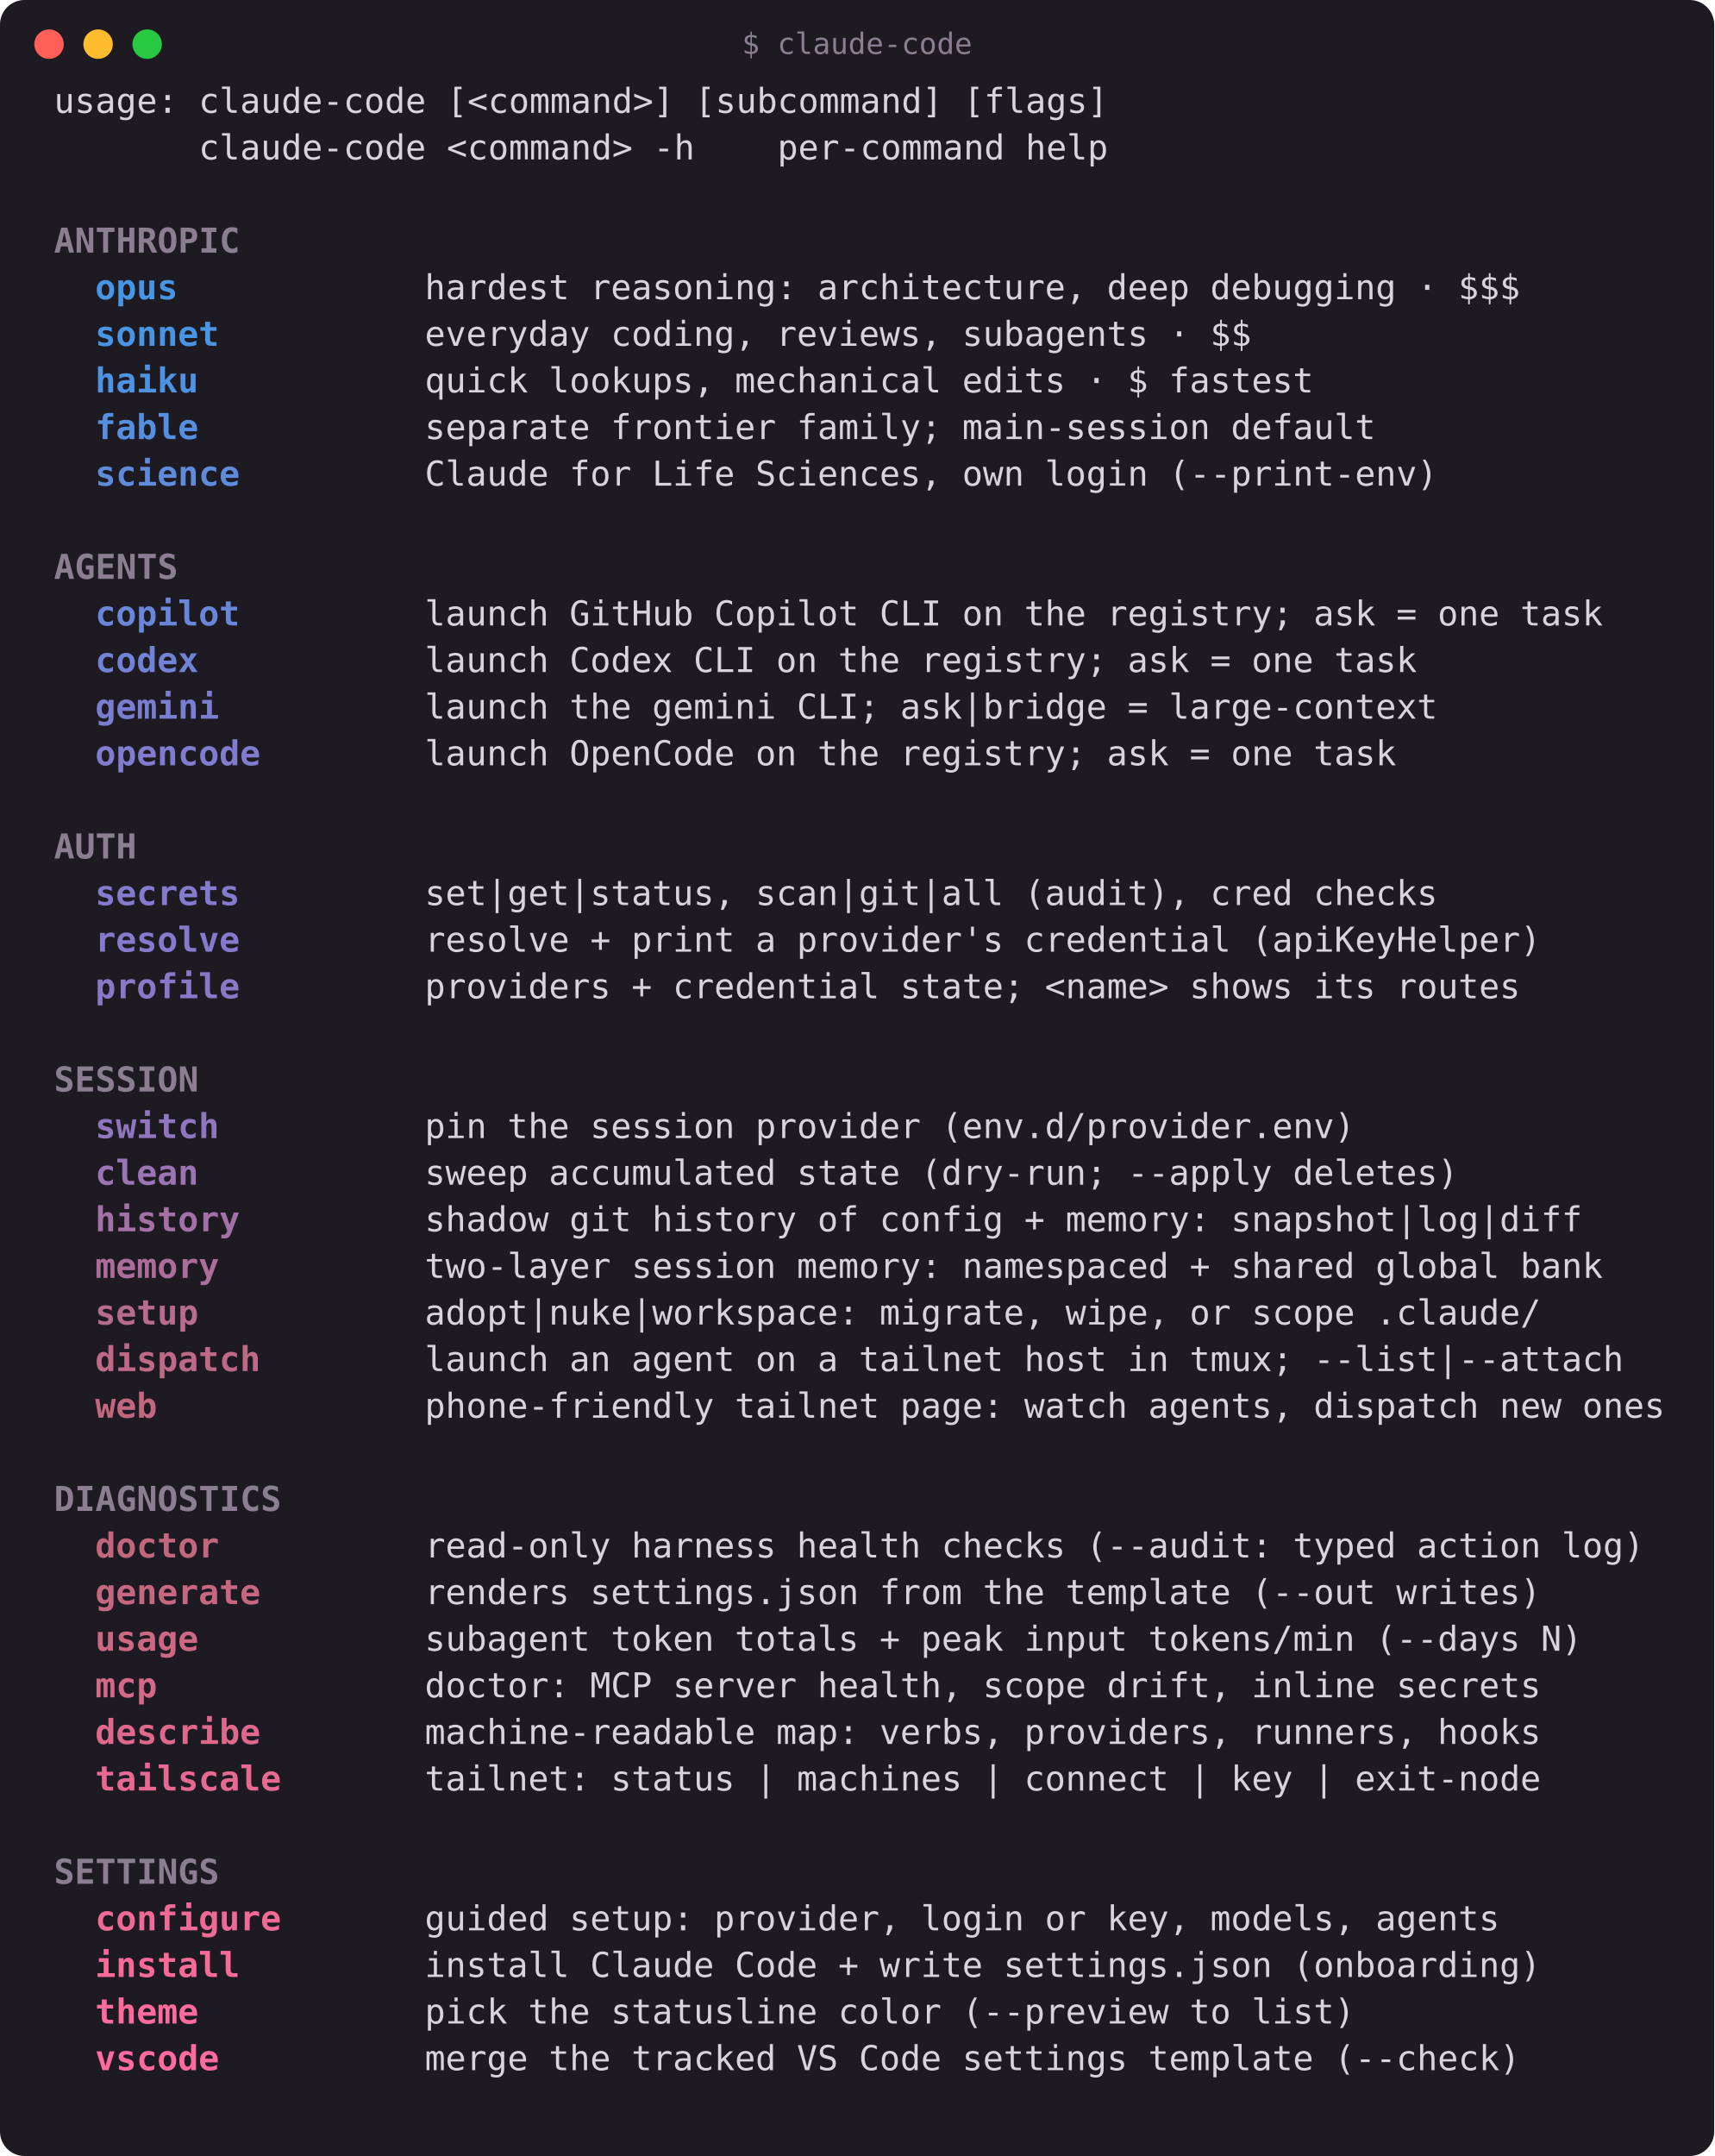
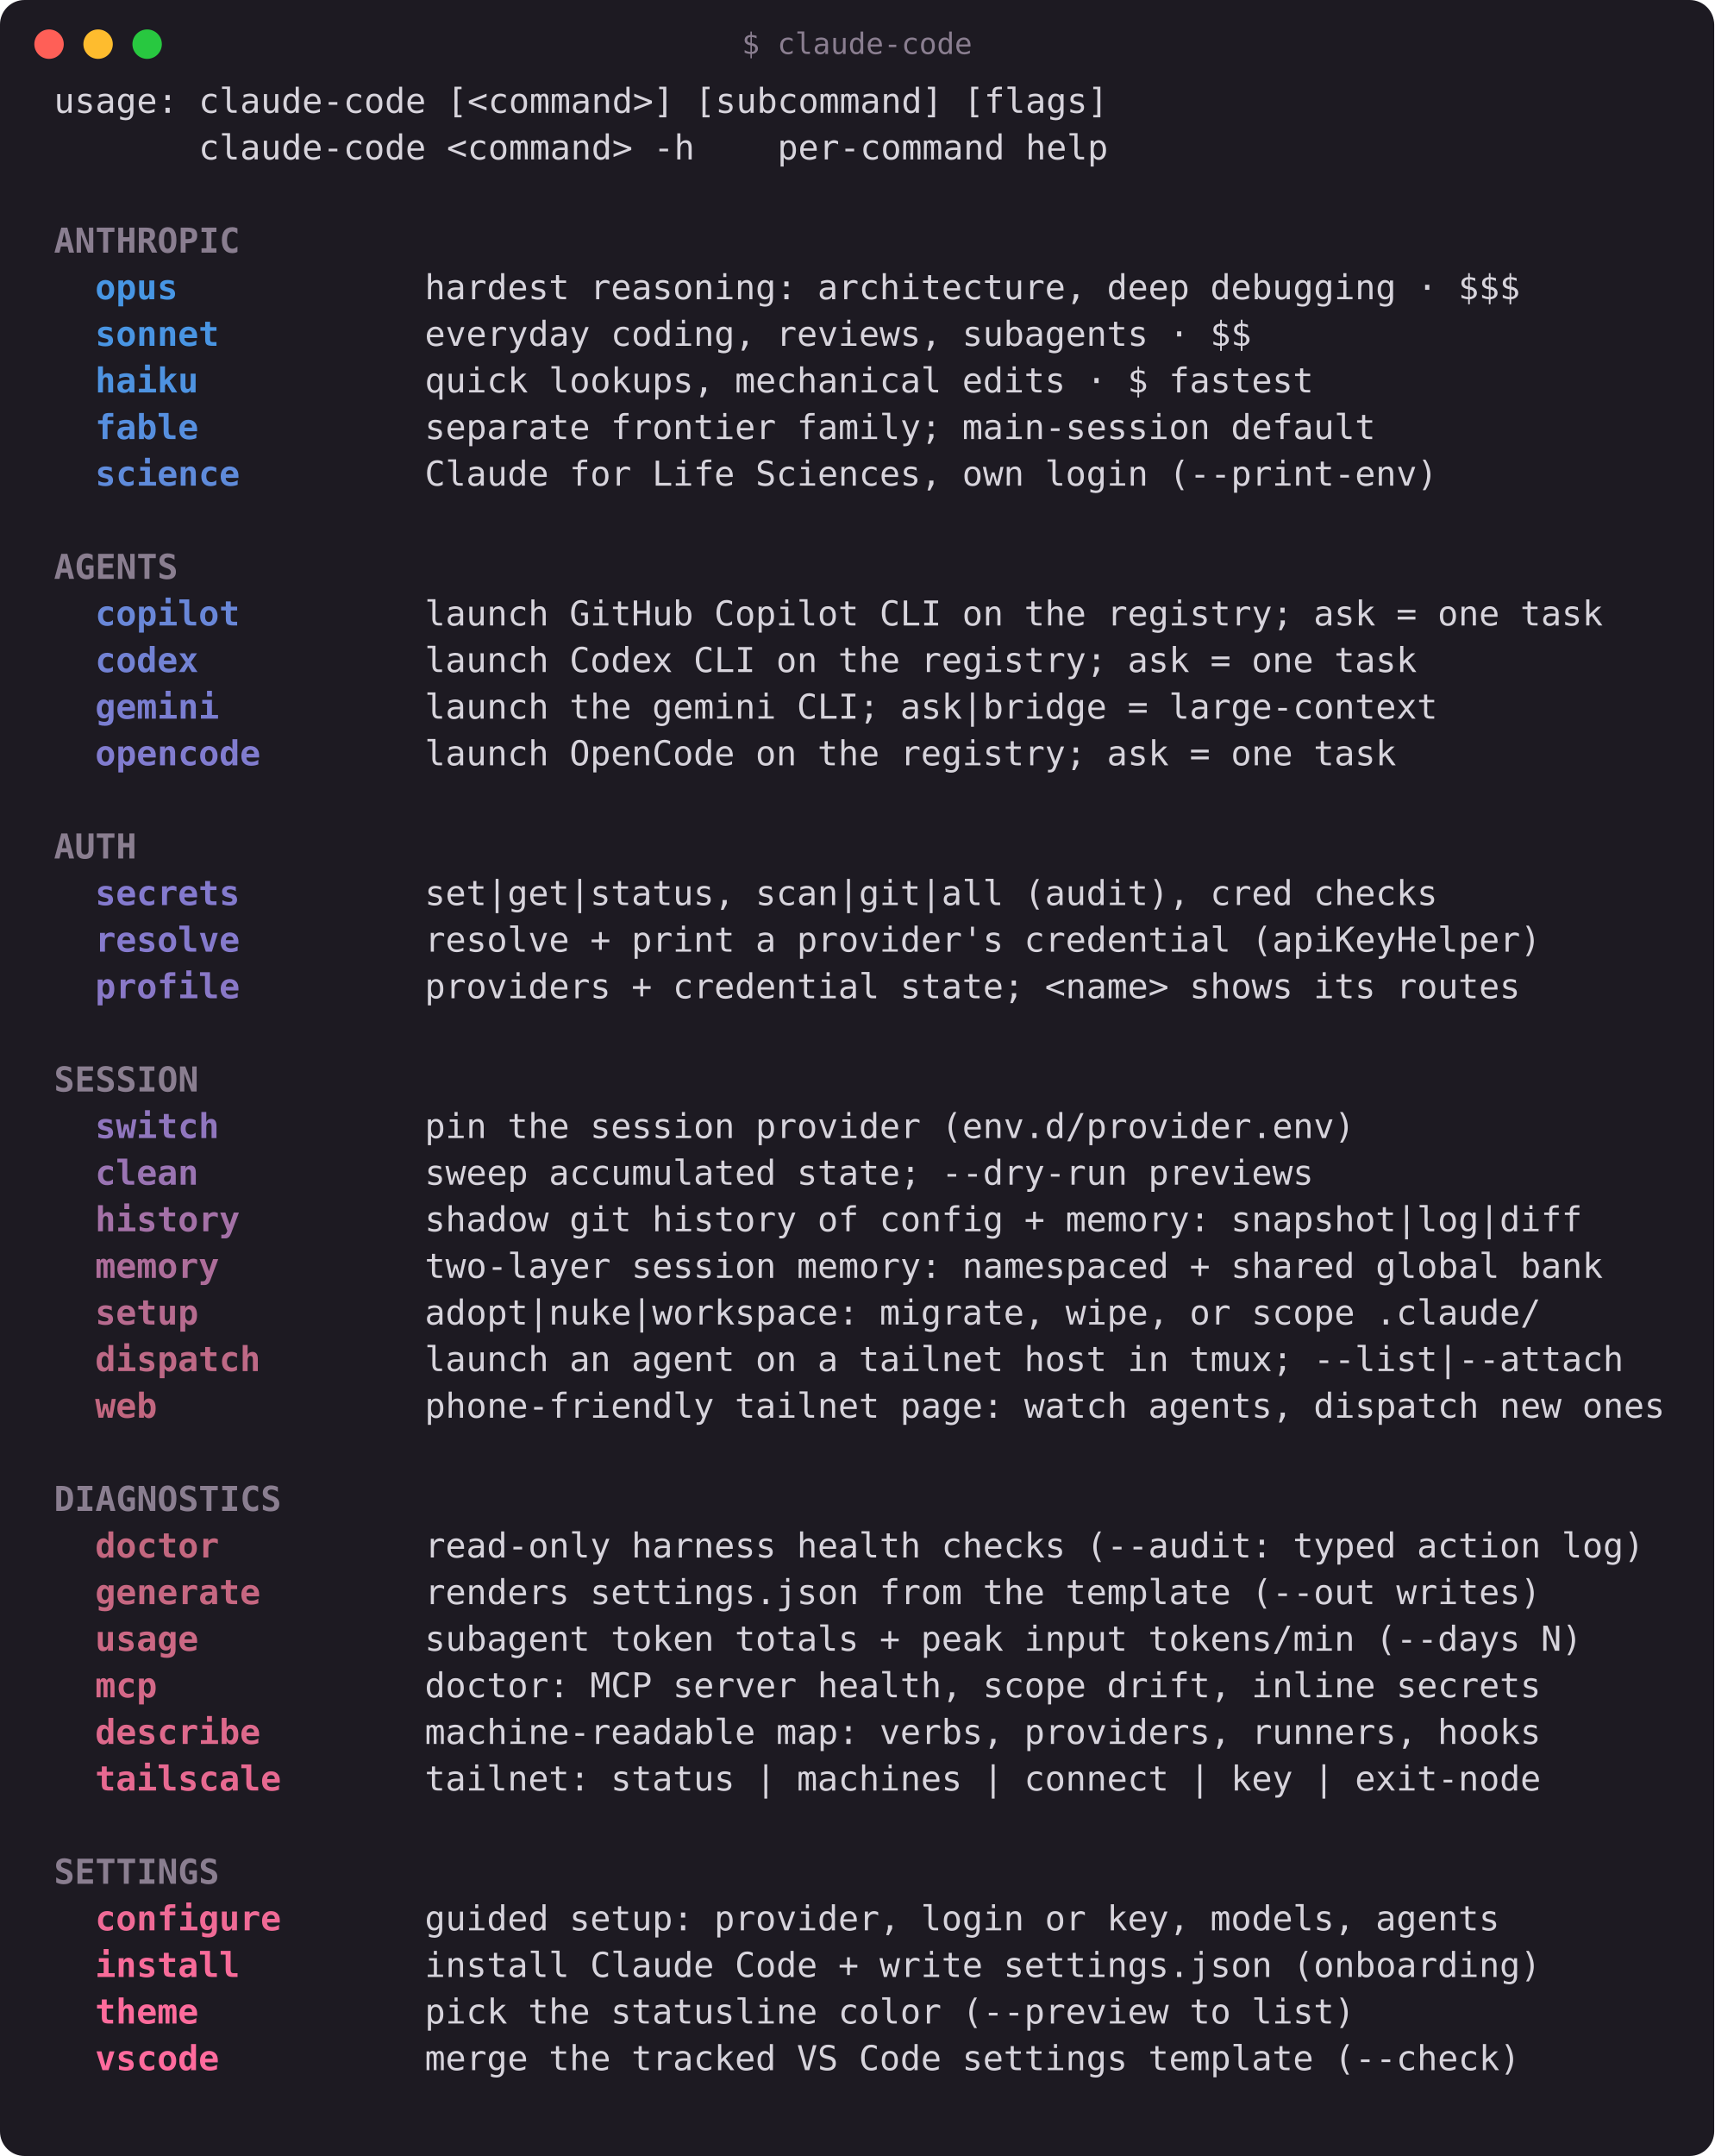
<svg xmlns="http://www.w3.org/2000/svg" width="699" height="879" viewBox="0 0 699 879" role="img" aria-label="claude-code help menu">
  <rect width="699" height="879" rx="10" fill="#1d1a22" />
  <circle cx="20" cy="18" r="6" fill="#ff5f57" />
  <circle cx="40" cy="18" r="6" fill="#febc2e" />
  <circle cx="60" cy="18" r="6" fill="#28c840" />
  <text x="349.5" y="22" fill="#8a7e90" font-family="ui-monospace,SFMono-Regular,Menlo,Consolas,monospace" font-size="12" text-anchor="middle">$ claude-code</text>
  <g font-family="ui-monospace,SFMono-Regular,Menlo,Consolas,monospace" font-size="14" xml:space="preserve">
    <text x="22.0" y="46" fill="#d7d4dc">usage: claude-code [&lt;command&gt;] [subcommand] [flags]</text>
    <text x="22.0" y="65" fill="#d7d4dc">       claude-code &lt;command&gt; -h    per-command help</text>
    <text x="22.0" y="103" fill="#8a7e90" font-weight="bold">ANTHROPIC</text>
    <text x="22.0" y="122" fill="#d7d4dc">  </text>
    <text x="38.8" y="122" fill="#4796e4" font-weight="bold">opus            </text>
    <text x="173.2" y="122" fill="#d7d4dc">hardest reasoning: architecture, deep debugging · $$$</text>
    <text x="22.0" y="141" fill="#d7d4dc">  </text>
    <text x="38.8" y="141" fill="#4995e3" font-weight="bold">sonnet          </text>
    <text x="173.2" y="141" fill="#d7d4dc">everyday coding, reviews, subagents · $$</text>
    <text x="22.0" y="160" fill="#d7d4dc">  </text>
    <text x="38.8" y="160" fill="#4e93e1" font-weight="bold">haiku           </text>
    <text x="173.2" y="160" fill="#d7d4dc">quick lookups, mechanical edits · $ fastest</text>
    <text x="22.0" y="179" fill="#d7d4dc">  </text>
    <text x="38.8" y="179" fill="#568fdf" font-weight="bold">fable           </text>
    <text x="173.2" y="179" fill="#d7d4dc">separate frontier family; main-session default</text>
    <text x="22.0" y="198" fill="#d7d4dc">  </text>
    <text x="38.8" y="198" fill="#5f8bdb" font-weight="bold">science         </text>
    <text x="173.2" y="198" fill="#d7d4dc">Claude for Life Sciences, own login (--print-env)</text>
    <text x="22.0" y="236" fill="#8a7e90" font-weight="bold">AGENTS</text>
    <text x="22.0" y="255" fill="#d7d4dc">  </text>
    <text x="38.8" y="255" fill="#6987d8" font-weight="bold">copilot         </text>
    <text x="173.2" y="255" fill="#d7d4dc">launch GitHub Copilot CLI on the registry; ask = one task</text>
    <text x="22.0" y="274" fill="#d7d4dc">  </text>
    <text x="38.8" y="274" fill="#7282d4" font-weight="bold">codex           </text>
    <text x="173.2" y="274" fill="#d7d4dc">launch Codex CLI on the registry; ask = one task</text>
    <text x="22.0" y="293" fill="#d7d4dc">  </text>
    <text x="38.8" y="293" fill="#7a7ed1" font-weight="bold">gemini          </text>
    <text x="173.2" y="293" fill="#d7d4dc">launch the gemini CLI; ask|bridge = large-context</text>
    <text x="22.0" y="312" fill="#d7d4dc">  </text>
    <text x="38.8" y="312" fill="#817ccf" font-weight="bold">opencode        </text>
    <text x="173.2" y="312" fill="#d7d4dc">launch OpenCode on the registry; ask = one task</text>
    <text x="22.0" y="350" fill="#8a7e90" font-weight="bold">AUTH</text>
    <text x="22.0" y="369" fill="#d7d4dc">  </text>
    <text x="38.8" y="369" fill="#847ace" font-weight="bold">secrets         </text>
    <text x="173.2" y="369" fill="#d7d4dc">set|get|status, scan|git|all (audit), cred checks</text>
    <text x="22.0" y="388" fill="#d7d4dc">  </text>
    <text x="38.8" y="388" fill="#857acd" font-weight="bold">resolve         </text>
    <text x="173.2" y="388" fill="#d7d4dc">resolve + print a provider's credential (apiKeyHelper)</text>
    <text x="22.0" y="407" fill="#d7d4dc">  </text>
    <text x="38.8" y="407" fill="#8978c7" font-weight="bold">profile         </text>
    <text x="173.2" y="407" fill="#d7d4dc">providers + credential state; &lt;name&gt; shows its routes</text>
    <text x="22.0" y="445" fill="#8a7e90" font-weight="bold">SESSION</text>
    <text x="22.0" y="464" fill="#d7d4dc">  </text>
    <text x="38.8" y="464" fill="#9076be" font-weight="bold">switch          </text>
    <text x="173.2" y="464" fill="#d7d4dc">pin the session provider (env.d/provider.env)</text>
    <text x="22.0" y="483" fill="#d7d4dc">  </text>
    <text x="38.8" y="483" fill="#9a74b3" font-weight="bold">clean           </text>
-     <text x="173.2" y="483" fill="#d7d4dc">sweep accumulated state (dry-run; --apply deletes)</text>
+     <text x="173.2" y="483" fill="#d7d4dc">sweep accumulated state; --dry-run previews</text>
    <text x="22.0" y="502" fill="#d7d4dc">  </text>
    <text x="38.8" y="502" fill="#a471a7" font-weight="bold">history         </text>
    <text x="173.2" y="502" fill="#d7d4dc">shadow git history of config + memory: snapshot|log|diff</text>
    <text x="22.0" y="521" fill="#d7d4dc">  </text>
    <text x="38.8" y="521" fill="#ad6d9a" font-weight="bold">memory          </text>
    <text x="173.2" y="521" fill="#d7d4dc">two-layer session memory: namespaced + shared global bank</text>
    <text x="22.0" y="540" fill="#d7d4dc">  </text>
    <text x="38.8" y="540" fill="#b76b8f" font-weight="bold">setup           </text>
    <text x="173.2" y="540" fill="#d7d4dc">adopt|nuke|workspace: migrate, wipe, or scope .claude/</text>
    <text x="22.0" y="559" fill="#d7d4dc">  </text>
    <text x="38.8" y="559" fill="#be6986" font-weight="bold">dispatch        </text>
    <text x="173.2" y="559" fill="#d7d4dc">launch an agent on a tailnet host in tmux; --list|--attach</text>
    <text x="22.0" y="578" fill="#d7d4dc">  </text>
    <text x="38.8" y="578" fill="#c26780" font-weight="bold">web             </text>
    <text x="173.2" y="578" fill="#d7d4dc">phone-friendly tailnet page: watch agents, dispatch new ones</text>
    <text x="22.0" y="616" fill="#8a7e90" font-weight="bold">DIAGNOSTICS</text>
    <text x="22.0" y="635" fill="#d7d4dc">  </text>
    <text x="38.8" y="635" fill="#c3677f" font-weight="bold">doctor          </text>
    <text x="173.2" y="635" fill="#d7d4dc">read-only harness health checks (--audit: typed action log)</text>
    <text x="22.0" y="654" fill="#d7d4dc">  </text>
    <text x="38.8" y="654" fill="#c66781" font-weight="bold">generate        </text>
    <text x="173.2" y="654" fill="#d7d4dc">renders settings.json from the template (--out writes)</text>
    <text x="22.0" y="673" fill="#d7d4dc">  </text>
    <text x="38.8" y="673" fill="#cc6884" font-weight="bold">usage           </text>
    <text x="173.2" y="673" fill="#d7d4dc">subagent token totals + peak input tokens/min (--days N)</text>
    <text x="22.0" y="692" fill="#d7d4dc">  </text>
    <text x="38.8" y="692" fill="#d46888" font-weight="bold">mcp             </text>
    <text x="173.2" y="692" fill="#d7d4dc">doctor: MCP server health, scope drift, inline secrets</text>
    <text x="22.0" y="711" fill="#d7d4dc">  </text>
    <text x="38.8" y="711" fill="#de698c" font-weight="bold">describe        </text>
    <text x="173.2" y="711" fill="#d7d4dc">machine-readable map: verbs, providers, runners, hooks</text>
    <text x="22.0" y="730" fill="#d7d4dc">  </text>
    <text x="38.8" y="730" fill="#e76991" font-weight="bold">tailscale       </text>
    <text x="173.2" y="730" fill="#d7d4dc">tailnet: status | machines | connect | key | exit-node</text>
    <text x="22.0" y="768" fill="#8a7e90" font-weight="bold">SETTINGS</text>
    <text x="22.0" y="787" fill="#d7d4dc">  </text>
    <text x="38.8" y="787" fill="#f06a96" font-weight="bold">configure       </text>
    <text x="173.2" y="787" fill="#d7d4dc">guided setup: provider, login or key, models, agents</text>
    <text x="22.0" y="806" fill="#d7d4dc">  </text>
    <text x="38.8" y="806" fill="#f86b99" font-weight="bold">install         </text>
    <text x="173.2" y="806" fill="#d7d4dc">install Claude Code + write settings.json (onboarding)</text>
    <text x="22.0" y="825" fill="#d7d4dc">  </text>
    <text x="38.8" y="825" fill="#fd6b9c" font-weight="bold">theme           </text>
    <text x="173.2" y="825" fill="#d7d4dc">pick the statusline color (--preview to list)</text>
    <text x="22.0" y="844" fill="#d7d4dc">  </text>
    <text x="38.8" y="844" fill="#ff6b9d" font-weight="bold">vscode          </text>
    <text x="173.2" y="844" fill="#d7d4dc">merge the tracked VS Code settings template (--check)</text>
  </g>
</svg>
